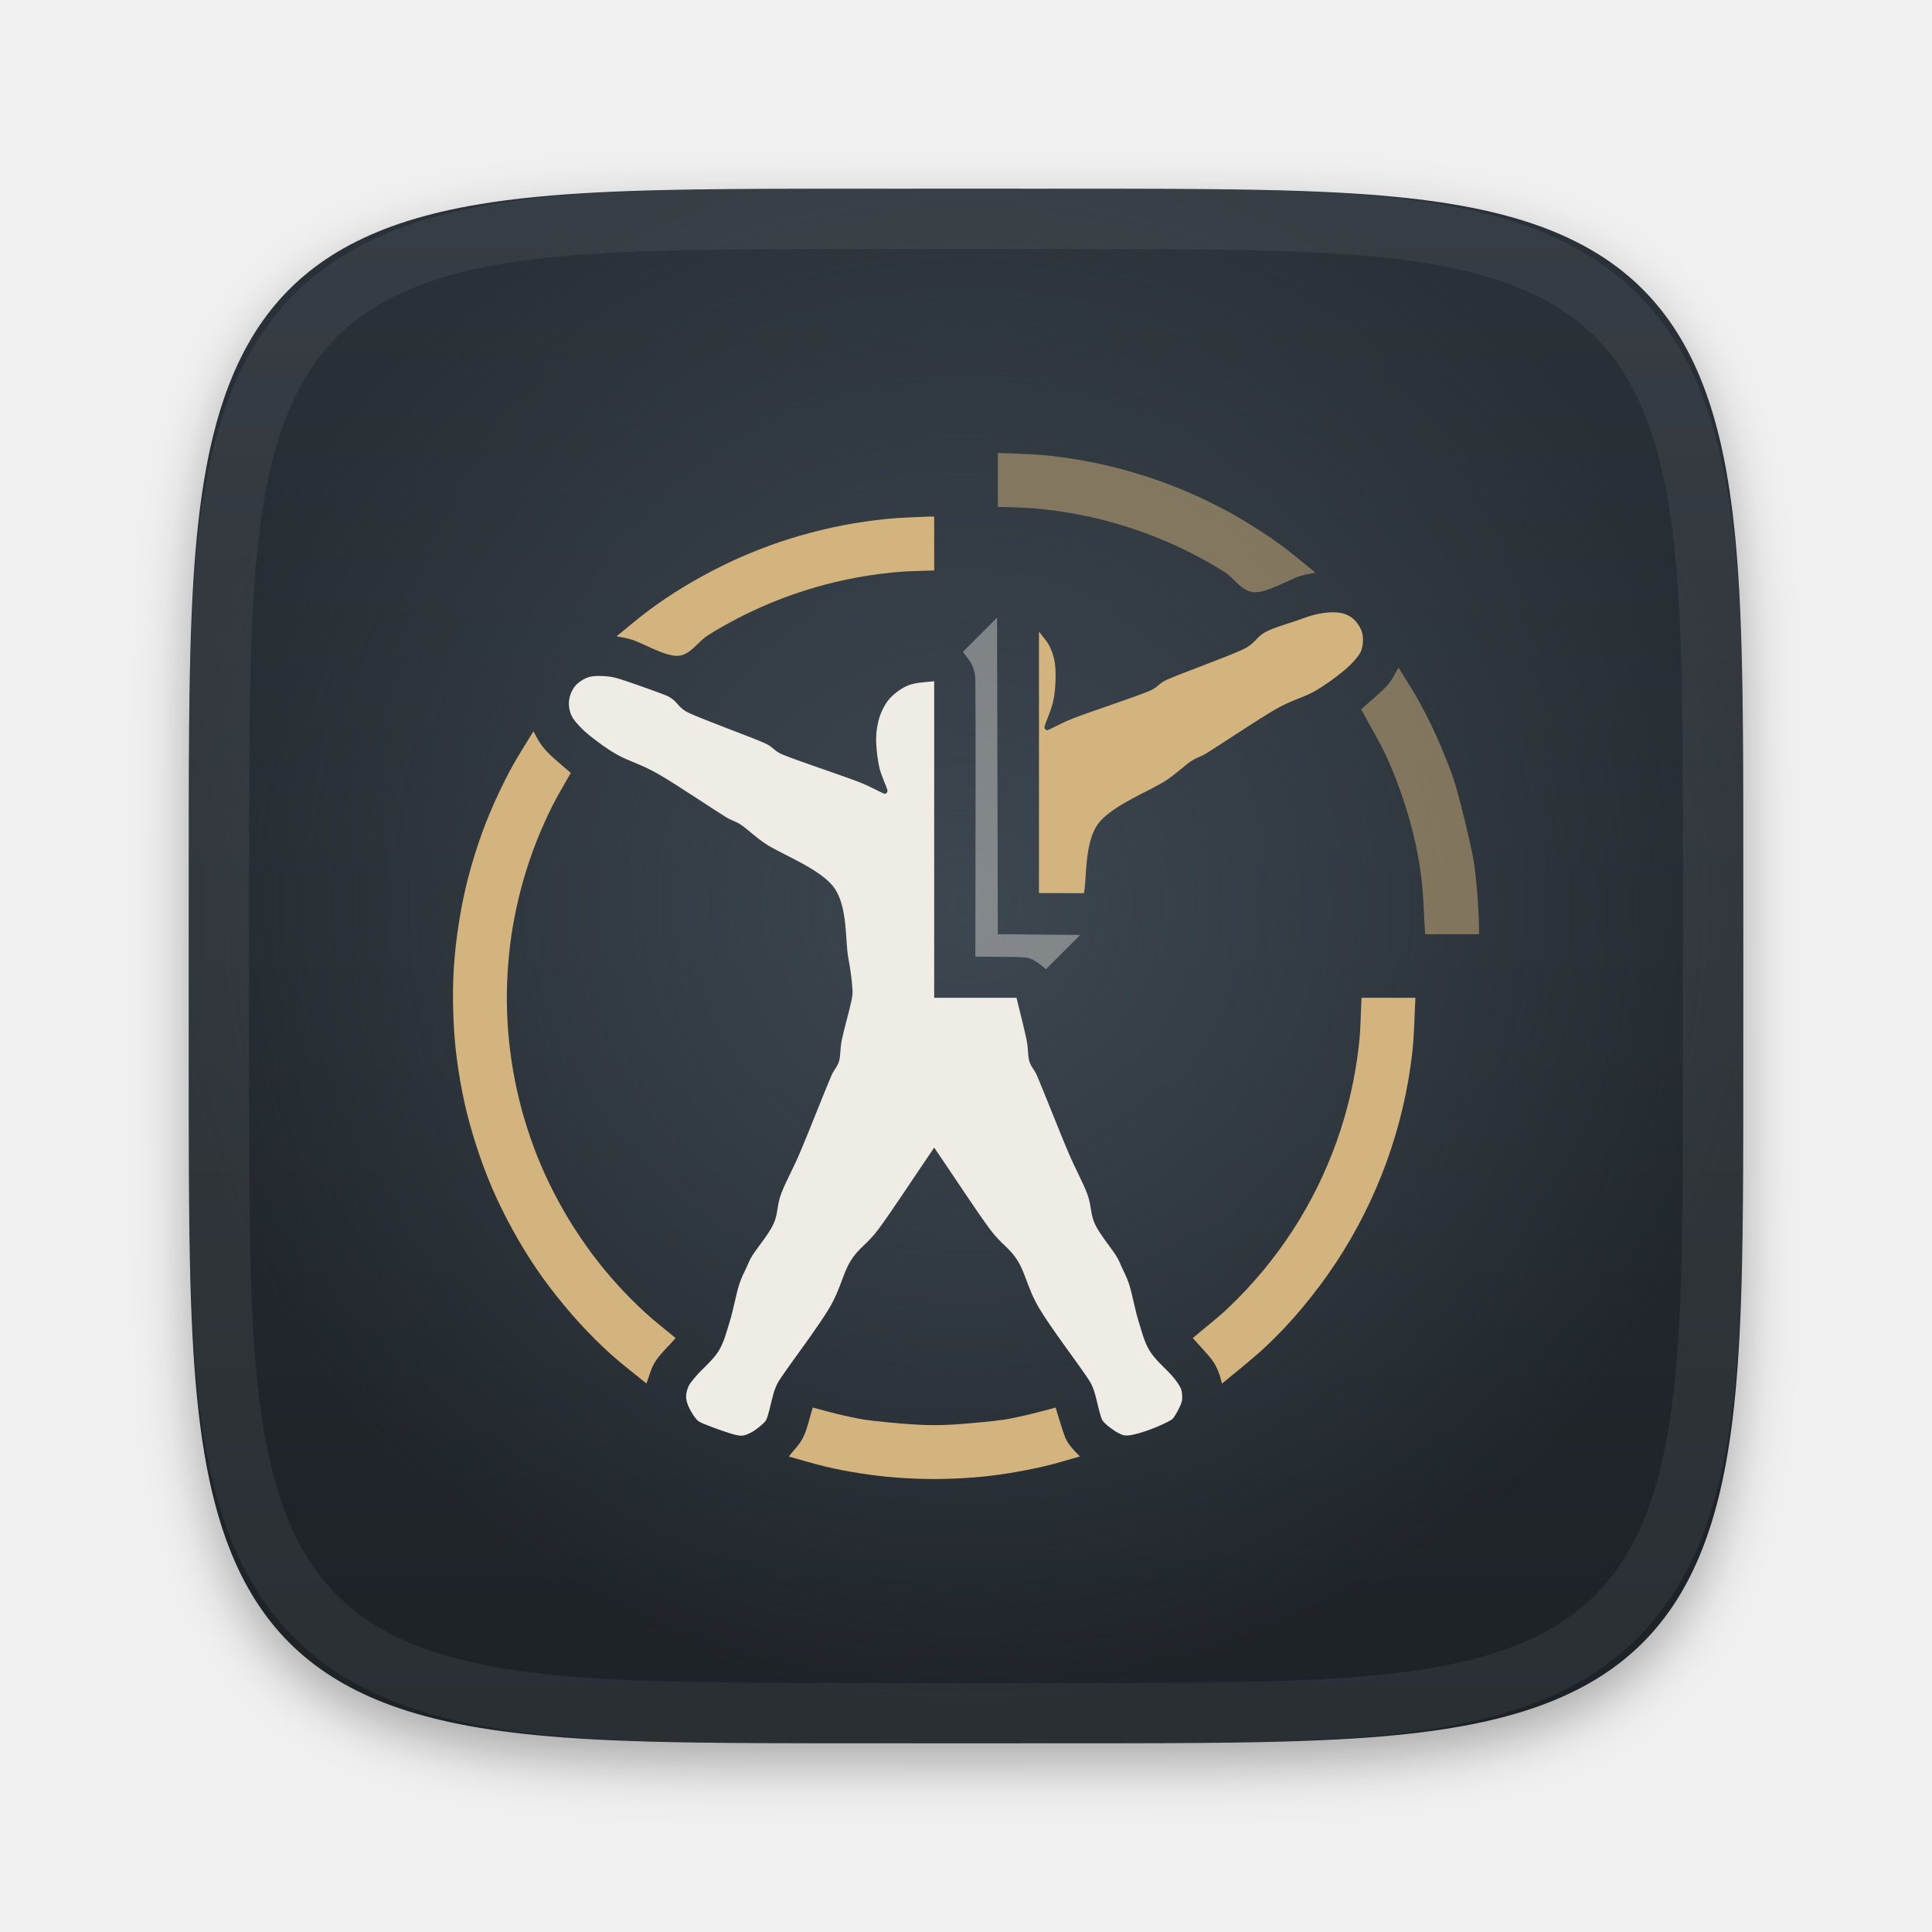
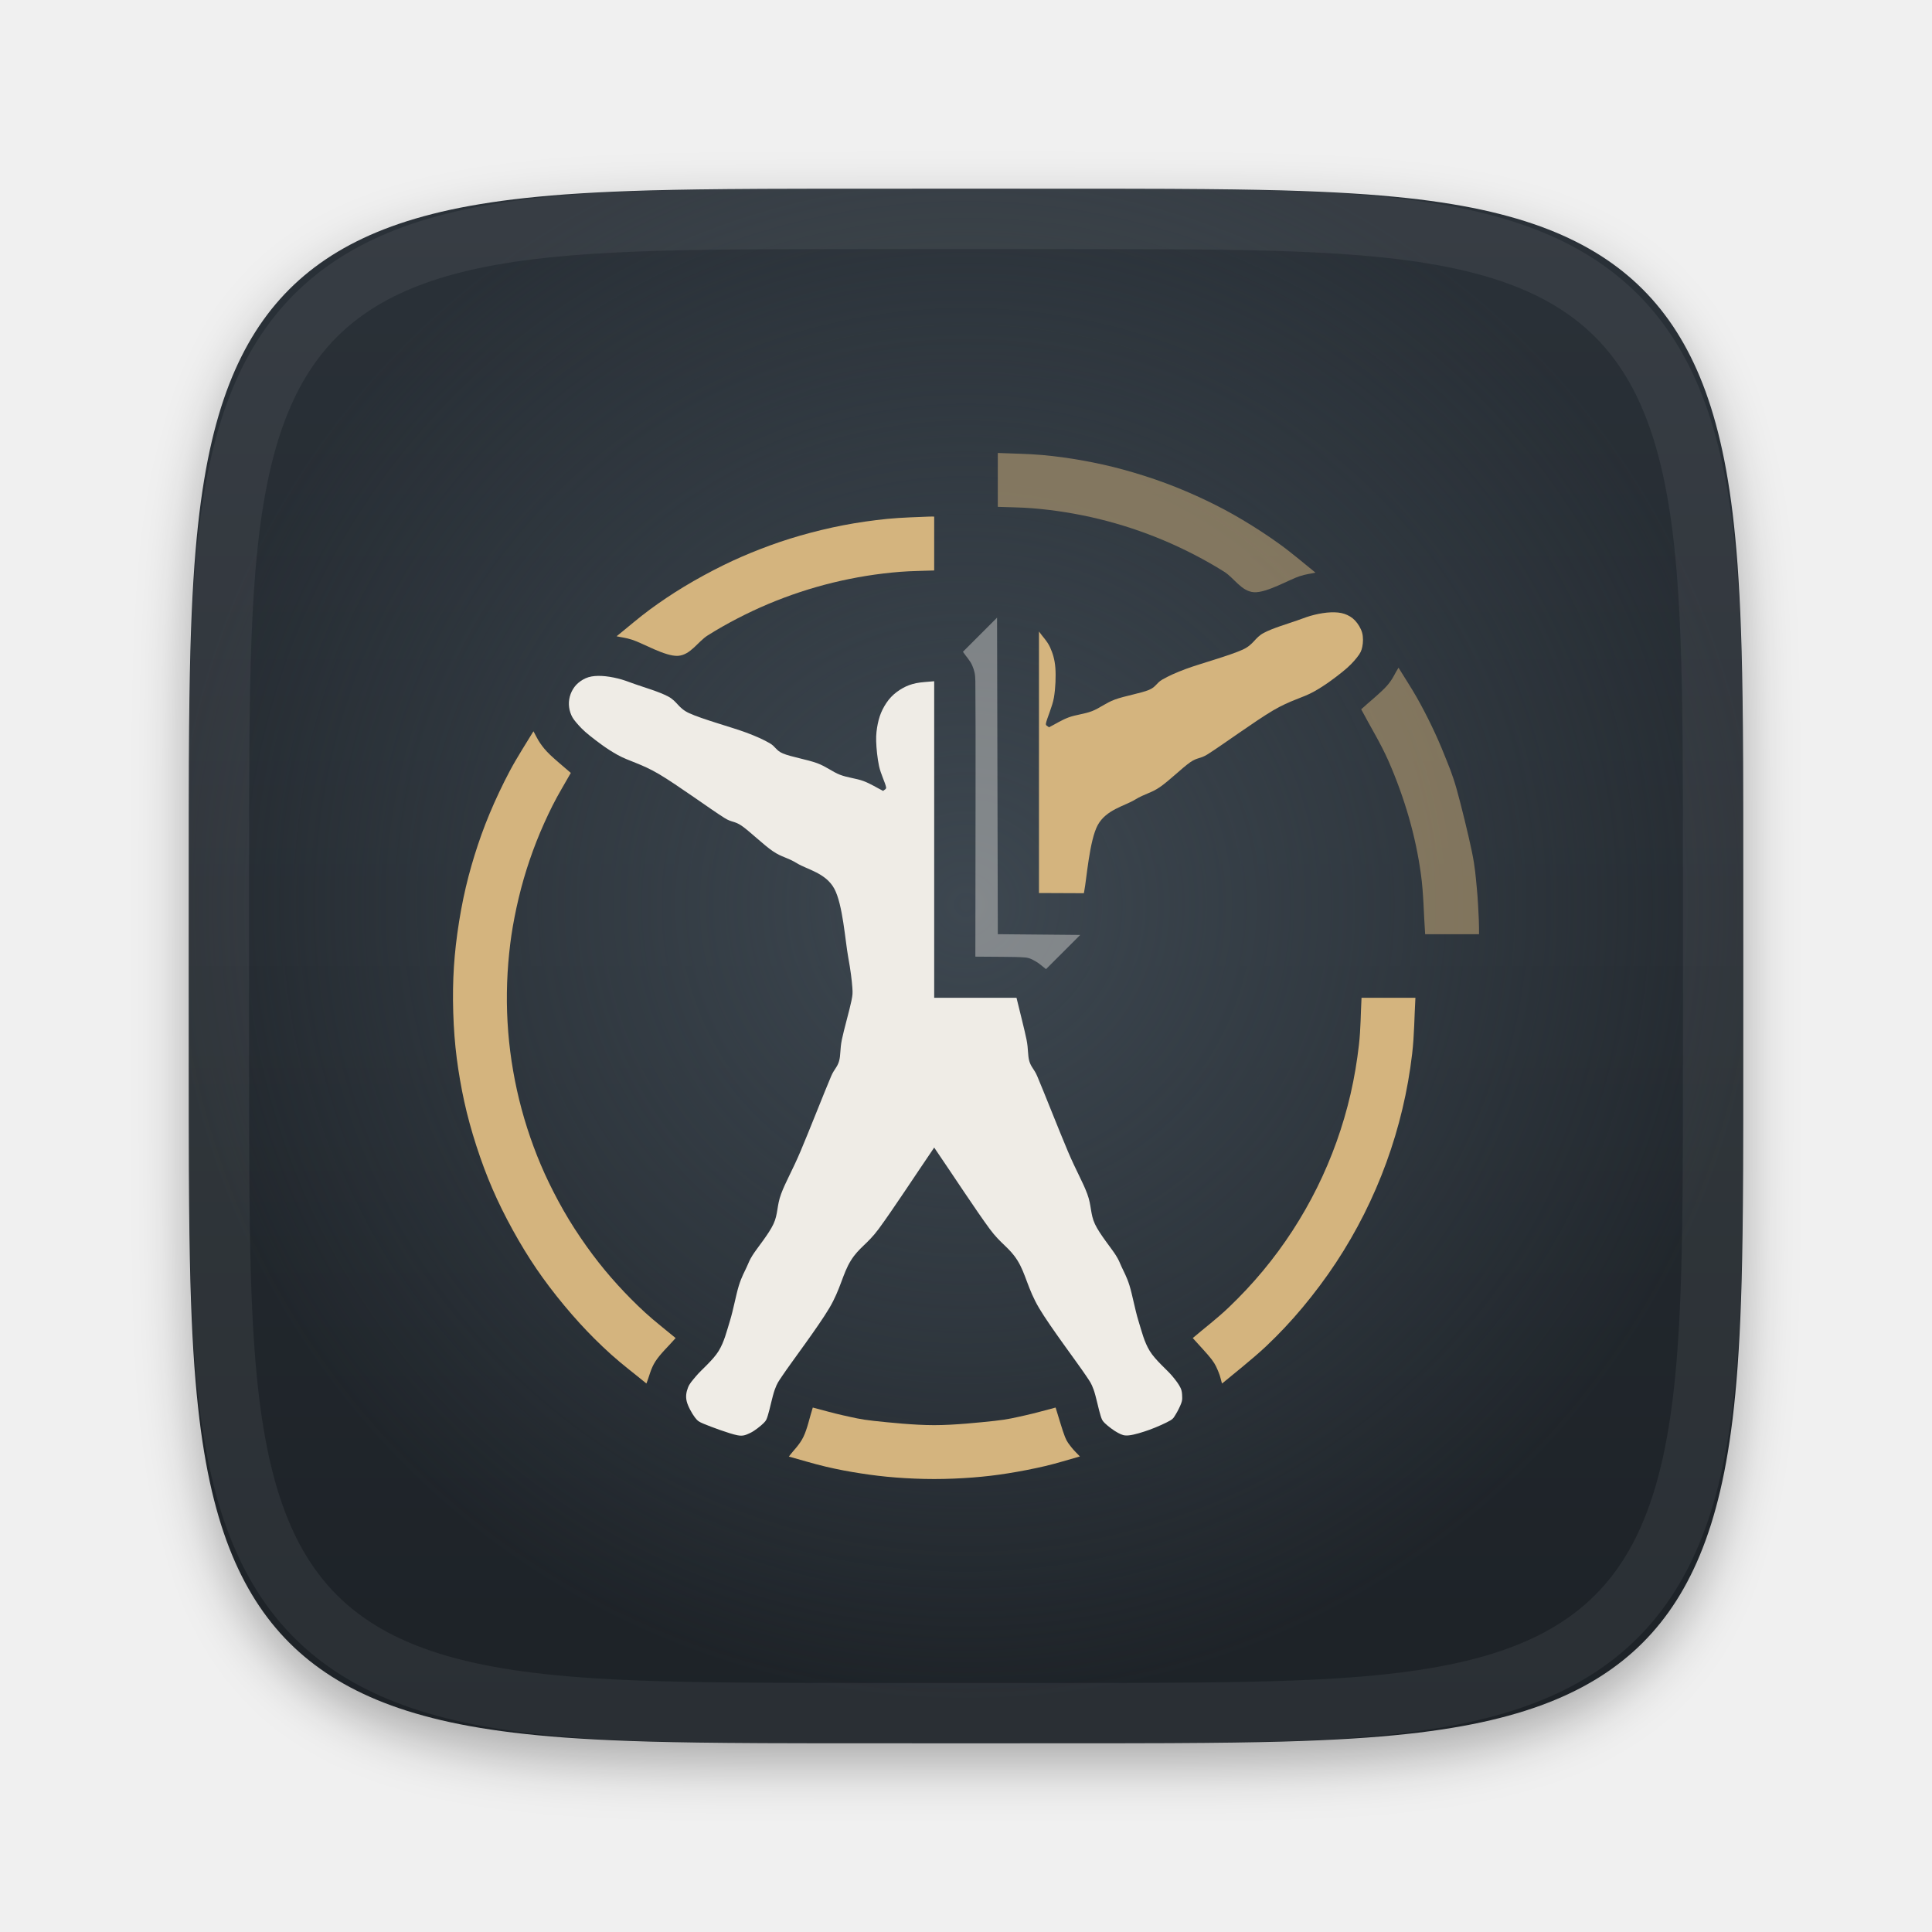
<svg xmlns="http://www.w3.org/2000/svg" viewBox="0 0 1024 1024" width="1024" height="1024">
  <defs>
    <linearGradient id="bg" x1="0" y1="0" x2="0" y2="1">
      <stop offset="0" stop-color="#2a3138" />
      <stop offset="1" stop-color="#1d2227" />
    </linearGradient>
    <radialGradient id="spot" cx=".5" cy=".46" r=".52">
      <stop offset="0" stop-color="#3d4750" />
      <stop offset=".55" stop-color="#3d4750" stop-opacity=".5" />
      <stop offset="1" stop-color="#3d4750" stop-opacity="0" />
    </radialGradient>
    <filter id="sh" x="-.2" y="-.2" width="1.4" height="1.4">
      <feGaussianBlur stdDeviation="14" />
    </filter>
  </defs>
  <path d="M924 512L923.97 593.59L923.9 619.65L923.77 638.6L923.6 654.01L923.37 667.24L923.1 678.95L922.77 689.52L922.39 699.21L921.96 708.17L921.48 716.53L920.96 724.39L920.37 731.81L919.74 738.85L919.06 745.54L918.33 751.94L917.54 758.06L916.7 763.93L915.81 769.57L914.87 775L913.88 780.24L912.83 785.29L911.73 790.18L910.57 794.91L909.36 799.49L908.1 803.93L906.79 808.23L905.41 812.41L903.99 816.47L902.5 820.41L900.96 824.24L899.37 827.96L897.71 831.58L896 835.1L894.23 838.53L892.4 841.86L890.51 845.11L888.56 848.27L886.55 851.34L884.48 854.33L882.34 857.24L880.14 860.08L877.87 862.83L875.54 865.52L873.14 868.13L870.67 870.67L868.13 873.14L865.52 875.54L862.83 877.87L860.08 880.14L857.24 882.34L854.33 884.48L851.34 886.55L848.27 888.56L845.11 890.51L841.86 892.4L838.53 894.23L835.1 896L831.58 897.71L827.96 899.37L824.24 900.96L820.41 902.5L816.47 903.99L812.41 905.41L808.23 906.79L803.93 908.1L799.49 909.36L794.91 910.57L790.18 911.73L785.29 912.83L780.24 913.88L775 914.87L769.57 915.81L763.93 916.7L758.06 917.54L751.94 918.33L745.54 919.06L738.85 919.74L731.81 920.37L724.39 920.96L716.53 921.48L708.17 921.96L699.21 922.39L689.52 922.77L678.95 923.1L667.24 923.37L654.01 923.6L638.6 923.77L619.65 923.9L593.59 923.97L512 924L430.41 923.97L404.35 923.9L385.4 923.77L369.99 923.6L356.76 923.37L345.05 923.1L334.48 922.77L324.79 922.39L315.83 921.96L307.47 921.48L299.61 920.96L292.19 920.37L285.15 919.74L278.46 919.06L272.06 918.33L265.94 917.54L260.07 916.7L254.43 915.81L249 914.87L243.76 913.88L238.71 912.83L233.82 911.73L229.09 910.57L224.51 909.36L220.07 908.1L215.77 906.79L211.59 905.41L207.53 903.99L203.59 902.5L199.76 900.96L196.04 899.37L192.42 897.71L188.9 896L185.47 894.23L182.14 892.4L178.89 890.51L175.73 888.56L172.66 886.55L169.67 884.48L166.76 882.34L163.92 880.14L161.17 877.87L158.48 875.54L155.87 873.14L153.33 870.67L150.86 868.13L148.46 865.52L146.13 862.83L143.86 860.08L141.66 857.24L139.52 854.33L137.45 851.34L135.44 848.27L133.49 845.11L131.6 841.86L129.77 838.53L128 835.1L126.29 831.58L124.63 827.96L123.04 824.24L121.5 820.41L120.01 816.47L118.59 812.41L117.21 808.23L115.9 803.93L114.64 799.49L113.43 794.91L112.27 790.18L111.17 785.29L110.12 780.24L109.13 775L108.19 769.57L107.3 763.93L106.46 758.06L105.67 751.94L104.94 745.54L104.26 738.85L103.63 731.81L103.04 724.39L102.52 716.53L102.04 708.17L101.61 699.21L101.23 689.52L100.9 678.95L100.63 667.24L100.4 654.01L100.23 638.6L100.1 619.65L100.03 593.59L100 512L100.03 430.41L100.1 404.35L100.23 385.4L100.4 369.99L100.63 356.76L100.9 345.05L101.23 334.48L101.61 324.79L102.04 315.83L102.52 307.47L103.04 299.61L103.63 292.19L104.26 285.15L104.94 278.46L105.67 272.06L106.46 265.94L107.3 260.07L108.19 254.43L109.13 249L110.12 243.76L111.17 238.71L112.27 233.82L113.43 229.09L114.64 224.51L115.9 220.07L117.21 215.77L118.59 211.59L120.01 207.53L121.5 203.59L123.04 199.76L124.63 196.04L126.29 192.42L128 188.9L129.77 185.47L131.6 182.14L133.49 178.89L135.44 175.73L137.45 172.66L139.52 169.67L141.66 166.76L143.86 163.92L146.13 161.17L148.46 158.48L150.86 155.87L153.33 153.33L155.87 150.86L158.48 148.46L161.17 146.13L163.92 143.86L166.76 141.66L169.67 139.52L172.66 137.45L175.73 135.44L178.89 133.49L182.14 131.6L185.47 129.77L188.9 128L192.42 126.29L196.04 124.63L199.76 123.04L203.59 121.5L207.53 120.01L211.59 118.59L215.77 117.21L220.07 115.9L224.51 114.64L229.09 113.43L233.82 112.27L238.71 111.17L243.76 110.12L249 109.13L254.43 108.19L260.07 107.3L265.94 106.46L272.06 105.67L278.46 104.94L285.15 104.26L292.19 103.63L299.61 103.04L307.47 102.52L315.83 102.04L324.79 101.61L334.48 101.23L345.05 100.9L356.76 100.63L369.99 100.4L385.4 100.23L404.35 100.1L430.41 100.03L512 100L593.59 100.03L619.65 100.1L638.6 100.23L654.01 100.4L667.24 100.63L678.95 100.9L689.52 101.23L699.21 101.61L708.17 102.04L716.53 102.52L724.39 103.04L731.81 103.63L738.85 104.26L745.54 104.94L751.94 105.67L758.06 106.46L763.93 107.3L769.57 108.19L775 109.13L780.24 110.12L785.29 111.17L790.18 112.27L794.91 113.43L799.49 114.64L803.93 115.9L808.23 117.21L812.41 118.59L816.47 120.01L820.41 121.5L824.24 123.04L827.96 124.63L831.58 126.29L835.1 128L838.53 129.77L841.86 131.6L845.11 133.49L848.27 135.44L851.34 137.45L854.33 139.52L857.24 141.66L860.08 143.86L862.83 146.13L865.52 148.46L868.13 150.86L870.67 153.33L873.14 155.87L875.54 158.48L877.87 161.17L880.14 163.92L882.34 166.76L884.48 169.67L886.55 172.66L888.56 175.73L890.51 178.89L892.4 182.14L894.23 185.47L896 188.9L897.71 192.42L899.37 196.04L900.96 199.76L902.5 203.59L903.99 207.53L905.41 211.59L906.79 215.77L908.1 220.07L909.36 224.51L910.57 229.09L911.73 233.82L912.83 238.71L913.88 243.76L914.87 249L915.81 254.43L916.7 260.07L917.54 265.94L918.33 272.06L919.06 278.46L919.74 285.15L920.37 292.19L920.96 299.61L921.48 307.47L921.96 315.83L922.39 324.79L922.77 334.48L923.1 345.05L923.37 356.76L923.6 369.99L923.77 385.4L923.9 404.35L923.97 430.41Z" fill="#000" fill-opacity=".3" transform="translate(0 11)" filter="url(#sh)" />
  <path d="M924 512L923.97 593.59L923.9 619.65L923.77 638.6L923.6 654.01L923.37 667.24L923.1 678.95L922.77 689.52L922.39 699.21L921.96 708.17L921.48 716.53L920.96 724.39L920.37 731.81L919.74 738.85L919.06 745.54L918.33 751.94L917.54 758.06L916.7 763.93L915.81 769.57L914.87 775L913.88 780.24L912.83 785.29L911.73 790.18L910.57 794.91L909.36 799.49L908.1 803.93L906.79 808.23L905.41 812.41L903.99 816.47L902.5 820.41L900.96 824.24L899.37 827.96L897.71 831.58L896 835.1L894.23 838.53L892.4 841.86L890.51 845.11L888.56 848.27L886.55 851.34L884.48 854.33L882.34 857.24L880.14 860.08L877.87 862.83L875.54 865.52L873.14 868.13L870.67 870.67L868.13 873.14L865.52 875.54L862.83 877.87L860.08 880.14L857.24 882.34L854.33 884.48L851.34 886.55L848.27 888.56L845.11 890.51L841.86 892.4L838.53 894.23L835.1 896L831.58 897.71L827.96 899.37L824.24 900.96L820.41 902.5L816.47 903.99L812.41 905.41L808.23 906.79L803.93 908.1L799.49 909.36L794.91 910.57L790.18 911.73L785.29 912.83L780.24 913.88L775 914.87L769.57 915.81L763.93 916.7L758.06 917.54L751.94 918.33L745.54 919.06L738.85 919.74L731.81 920.37L724.39 920.96L716.53 921.48L708.17 921.96L699.21 922.39L689.52 922.77L678.95 923.1L667.24 923.37L654.01 923.6L638.6 923.77L619.65 923.9L593.59 923.97L512 924L430.41 923.97L404.35 923.9L385.4 923.77L369.99 923.6L356.76 923.37L345.05 923.1L334.48 922.77L324.79 922.39L315.83 921.96L307.47 921.48L299.61 920.96L292.19 920.37L285.15 919.74L278.46 919.06L272.06 918.33L265.94 917.54L260.07 916.7L254.43 915.81L249 914.87L243.76 913.88L238.71 912.83L233.82 911.73L229.09 910.57L224.51 909.36L220.07 908.1L215.77 906.79L211.59 905.41L207.53 903.99L203.59 902.5L199.76 900.96L196.04 899.37L192.42 897.71L188.9 896L185.47 894.23L182.14 892.4L178.89 890.51L175.73 888.56L172.66 886.55L169.67 884.48L166.76 882.34L163.92 880.14L161.17 877.87L158.48 875.54L155.87 873.14L153.33 870.67L150.86 868.13L148.46 865.52L146.13 862.83L143.86 860.08L141.66 857.24L139.52 854.33L137.45 851.34L135.44 848.27L133.49 845.11L131.6 841.86L129.77 838.53L128 835.1L126.29 831.58L124.63 827.96L123.04 824.24L121.5 820.41L120.01 816.47L118.59 812.41L117.21 808.23L115.9 803.93L114.64 799.49L113.43 794.91L112.27 790.18L111.17 785.29L110.12 780.24L109.13 775L108.19 769.57L107.3 763.93L106.46 758.06L105.67 751.94L104.94 745.54L104.26 738.85L103.63 731.81L103.04 724.39L102.52 716.53L102.04 708.17L101.61 699.21L101.23 689.52L100.9 678.95L100.63 667.24L100.4 654.01L100.23 638.6L100.1 619.65L100.03 593.59L100 512L100.03 430.41L100.1 404.35L100.23 385.4L100.4 369.99L100.63 356.76L100.9 345.05L101.23 334.48L101.61 324.79L102.04 315.83L102.52 307.47L103.04 299.61L103.63 292.19L104.26 285.15L104.94 278.46L105.67 272.06L106.46 265.94L107.3 260.07L108.19 254.43L109.13 249L110.12 243.76L111.17 238.71L112.27 233.82L113.43 229.09L114.64 224.51L115.9 220.07L117.21 215.77L118.59 211.59L120.01 207.53L121.5 203.59L123.04 199.76L124.63 196.04L126.29 192.42L128 188.9L129.77 185.47L131.6 182.14L133.49 178.89L135.44 175.73L137.45 172.66L139.52 169.67L141.66 166.76L143.86 163.92L146.13 161.17L148.46 158.48L150.86 155.87L153.33 153.33L155.87 150.86L158.48 148.46L161.17 146.13L163.92 143.86L166.76 141.66L169.67 139.52L172.66 137.45L175.73 135.44L178.89 133.49L182.14 131.6L185.47 129.77L188.9 128L192.42 126.29L196.04 124.63L199.76 123.04L203.59 121.5L207.53 120.01L211.59 118.59L215.77 117.21L220.07 115.9L224.51 114.64L229.09 113.43L233.82 112.27L238.71 111.17L243.76 110.12L249 109.13L254.43 108.19L260.07 107.3L265.94 106.46L272.06 105.67L278.46 104.94L285.15 104.26L292.19 103.63L299.61 103.04L307.47 102.52L315.83 102.04L324.79 101.61L334.48 101.23L345.05 100.9L356.76 100.63L369.99 100.4L385.4 100.23L404.35 100.1L430.41 100.03L512 100L593.59 100.03L619.65 100.1L638.6 100.23L654.01 100.4L667.24 100.63L678.95 100.9L689.52 101.23L699.21 101.61L708.17 102.04L716.53 102.52L724.39 103.04L731.81 103.63L738.85 104.26L745.54 104.94L751.94 105.67L758.06 106.46L763.93 107.3L769.57 108.19L775 109.13L780.24 110.12L785.29 111.17L790.18 112.27L794.91 113.43L799.49 114.64L803.93 115.9L808.23 117.21L812.41 118.59L816.47 120.01L820.41 121.5L824.24 123.04L827.96 124.63L831.58 126.29L835.1 128L838.53 129.77L841.86 131.6L845.11 133.49L848.27 135.44L851.34 137.45L854.33 139.52L857.24 141.66L860.08 143.86L862.83 146.13L865.52 148.46L868.13 150.86L870.67 153.33L873.14 155.87L875.54 158.48L877.87 161.17L880.14 163.92L882.34 166.76L884.48 169.67L886.55 172.66L888.56 175.73L890.51 178.89L892.4 182.14L894.23 185.47L896 188.9L897.71 192.42L899.37 196.04L900.96 199.76L902.5 203.59L903.99 207.53L905.41 211.59L906.79 215.77L908.1 220.07L909.36 224.51L910.57 229.09L911.73 233.82L912.83 238.71L913.88 243.76L914.87 249L915.81 254.43L916.7 260.07L917.54 265.94L918.33 272.06L919.06 278.46L919.74 285.15L920.37 292.19L920.96 299.61L921.48 307.47L921.96 315.83L922.39 324.79L922.77 334.48L923.1 345.05L923.37 356.76L923.6 369.99L923.77 385.4L923.9 404.35L923.97 430.41Z" fill="url(#bg)" />
  <path d="M924 512L923.97 593.59L923.9 619.65L923.77 638.6L923.6 654.01L923.37 667.24L923.1 678.95L922.77 689.52L922.39 699.21L921.96 708.17L921.48 716.53L920.96 724.39L920.37 731.81L919.74 738.85L919.06 745.54L918.33 751.94L917.54 758.06L916.7 763.93L915.81 769.57L914.87 775L913.88 780.24L912.83 785.29L911.73 790.18L910.57 794.91L909.36 799.49L908.1 803.93L906.79 808.23L905.41 812.41L903.99 816.47L902.5 820.41L900.96 824.24L899.37 827.96L897.71 831.58L896 835.1L894.23 838.53L892.4 841.86L890.51 845.11L888.56 848.27L886.55 851.34L884.48 854.33L882.34 857.24L880.14 860.08L877.87 862.83L875.54 865.52L873.14 868.13L870.67 870.67L868.13 873.14L865.52 875.54L862.83 877.87L860.08 880.14L857.24 882.34L854.33 884.48L851.34 886.55L848.27 888.56L845.11 890.51L841.86 892.4L838.53 894.23L835.1 896L831.58 897.71L827.96 899.37L824.24 900.96L820.41 902.5L816.47 903.99L812.41 905.41L808.23 906.79L803.93 908.1L799.49 909.36L794.91 910.57L790.18 911.73L785.29 912.83L780.24 913.88L775 914.87L769.57 915.81L763.93 916.7L758.06 917.54L751.94 918.33L745.54 919.06L738.85 919.74L731.81 920.37L724.39 920.96L716.53 921.48L708.17 921.96L699.21 922.39L689.52 922.77L678.95 923.1L667.24 923.37L654.01 923.6L638.6 923.77L619.65 923.9L593.59 923.97L512 924L430.41 923.97L404.35 923.9L385.4 923.77L369.99 923.6L356.76 923.37L345.05 923.1L334.48 922.77L324.79 922.39L315.83 921.96L307.47 921.48L299.61 920.96L292.19 920.37L285.15 919.74L278.46 919.06L272.06 918.33L265.94 917.54L260.07 916.7L254.43 915.81L249 914.87L243.76 913.88L238.71 912.83L233.82 911.73L229.09 910.57L224.51 909.36L220.07 908.1L215.77 906.79L211.59 905.41L207.53 903.99L203.59 902.5L199.76 900.96L196.04 899.37L192.42 897.71L188.9 896L185.47 894.23L182.14 892.4L178.89 890.51L175.73 888.56L172.66 886.55L169.67 884.48L166.76 882.34L163.92 880.14L161.17 877.87L158.48 875.54L155.87 873.14L153.33 870.67L150.86 868.13L148.46 865.52L146.13 862.83L143.86 860.08L141.66 857.24L139.52 854.33L137.45 851.34L135.44 848.27L133.49 845.11L131.6 841.86L129.77 838.53L128 835.1L126.29 831.58L124.63 827.96L123.04 824.24L121.5 820.41L120.01 816.47L118.59 812.41L117.21 808.23L115.9 803.93L114.64 799.49L113.43 794.91L112.27 790.18L111.17 785.29L110.12 780.24L109.13 775L108.19 769.57L107.3 763.93L106.46 758.06L105.67 751.94L104.94 745.54L104.26 738.85L103.63 731.81L103.04 724.39L102.52 716.53L102.04 708.17L101.61 699.21L101.23 689.52L100.9 678.95L100.63 667.24L100.4 654.01L100.23 638.6L100.1 619.65L100.03 593.59L100 512L100.03 430.41L100.1 404.35L100.23 385.4L100.4 369.99L100.63 356.76L100.9 345.05L101.23 334.48L101.61 324.79L102.04 315.83L102.52 307.47L103.04 299.61L103.63 292.19L104.26 285.15L104.94 278.46L105.67 272.06L106.46 265.94L107.3 260.07L108.19 254.43L109.13 249L110.12 243.76L111.17 238.71L112.27 233.82L113.43 229.09L114.64 224.51L115.9 220.07L117.21 215.77L118.59 211.59L120.01 207.53L121.5 203.59L123.04 199.76L124.63 196.04L126.29 192.42L128 188.9L129.77 185.47L131.6 182.14L133.49 178.89L135.44 175.73L137.45 172.66L139.52 169.67L141.66 166.76L143.86 163.92L146.13 161.17L148.46 158.48L150.86 155.87L153.33 153.33L155.87 150.86L158.48 148.46L161.17 146.13L163.92 143.86L166.76 141.66L169.67 139.52L172.66 137.45L175.73 135.44L178.89 133.49L182.14 131.6L185.47 129.77L188.9 128L192.42 126.29L196.04 124.63L199.76 123.04L203.59 121.5L207.53 120.01L211.59 118.59L215.77 117.21L220.07 115.9L224.51 114.64L229.09 113.43L233.82 112.27L238.71 111.17L243.76 110.12L249 109.13L254.43 108.19L260.07 107.3L265.94 106.46L272.06 105.67L278.46 104.94L285.15 104.26L292.19 103.63L299.61 103.04L307.47 102.52L315.83 102.04L324.79 101.61L334.48 101.23L345.05 100.9L356.76 100.63L369.99 100.4L385.4 100.23L404.35 100.1L430.41 100.03L512 100L593.59 100.03L619.65 100.1L638.6 100.23L654.01 100.4L667.24 100.63L678.95 100.9L689.52 101.23L699.21 101.61L708.17 102.04L716.53 102.52L724.39 103.04L731.81 103.63L738.85 104.26L745.54 104.94L751.94 105.67L758.06 106.46L763.93 107.3L769.57 108.19L775 109.13L780.24 110.12L785.29 111.17L790.18 112.27L794.91 113.43L799.49 114.64L803.93 115.9L808.23 117.21L812.41 118.59L816.47 120.01L820.41 121.5L824.24 123.04L827.96 124.63L831.58 126.29L835.1 128L838.53 129.77L841.86 131.6L845.11 133.49L848.27 135.44L851.34 137.45L854.33 139.52L857.24 141.66L860.08 143.86L862.83 146.13L865.52 148.46L868.13 150.86L870.67 153.33L873.14 155.87L875.54 158.48L877.87 161.17L880.14 163.92L882.34 166.76L884.48 169.67L886.55 172.66L888.56 175.73L890.51 178.89L892.4 182.14L894.23 185.47L896 188.9L897.71 192.42L899.37 196.04L900.96 199.76L902.5 203.59L903.99 207.53L905.41 211.59L906.79 215.77L908.1 220.07L909.36 224.51L910.57 229.09L911.73 233.82L912.83 238.71L913.88 243.76L914.87 249L915.81 254.43L916.7 260.07L917.54 265.94L918.33 272.06L919.06 278.46L919.74 285.15L920.37 292.19L920.96 299.61L921.48 307.47L921.96 315.83L922.39 324.79L922.77 334.48L923.1 345.05L923.37 356.76L923.6 369.99L923.77 385.4L923.9 404.35L923.97 430.41Z" fill="url(#spot)" />
-   <path fill="#d4b47e" d="M574.66 472.39C575.92 466.26 574.74 446.46 582 436.65C589.27 426.83 610.07 419.01 618.26 413.49C624.37 409.37 627.58 405.93 631.1 403.57C634.62 401.2 635.77 401.5 639.38 399.28C646.89 394.67 666.64 381.36 676.14 375.9C684.93 370.86 690.49 369.87 696.38 366.58C702.27 363.29 707.65 359.18 711.46 356.15C715.28 353.12 717.51 350.64 719.27 348.41C721.04 346.18 721.6 344.97 722.05 342.79C722.5 340.62 722.6 337.67 721.96 335.36C721.32 333.04 719.77 330.55 718.2 328.89C716.64 327.22 714.71 326.09 712.57 325.37C710.44 324.64 708.07 324.46 705.41 324.55C702.75 324.63 699.62 325.14 696.61 325.87C693.61 326.6 691.55 327.43 687.39 328.9C683.06 330.43 675.35 332.52 670.66 335.03C665.98 337.54 665.2 341.09 659.29 343.96C650.62 348.15 627.03 356.46 618.67 360.18C613.96 362.27 613.86 364.3 609.1 366.26C600.85 369.67 578.15 377.15 569.17 380.61C562.66 383.11 557.76 386.03 555.23 386.99C554.62 387.22 554.21 386.71 553.95 386.37C553.69 386.03 553.48 385.58 553.66 384.94C554.41 382.31 557.48 375.74 558.44 370.62C559.39 365.5 559.69 358.78 559.38 354.2C559.08 349.63 558.05 346.43 556.6 343.18C555.15 339.93 552.65 337.53 550.68 334.71L550.68 473.32L574.47 473.42C574.53 473.08 574.57 472.85 574.66 472.39Z" />
+   <path fill="#d4b47e" d="M574.66 472.39C575.89 466.35 577.39 445.31 581.87 437.22C586.35 429.13 596.07 427.19 601.54 423.86C607.01 420.53 609.78 420.55 614.68 417.23C619.58 413.91 626.72 406.84 630.93 403.95C634.64 401.4 636.13 402.25 639.94 399.87C647.23 395.31 665.27 382.14 674.68 376.59C684.03 371.07 690.25 369.99 696.38 366.58C702.51 363.17 707.65 359.18 711.46 356.15C715.28 353.12 717.51 350.64 719.27 348.41C721.04 346.18 721.6 344.97 722.05 342.79C722.5 340.62 722.6 337.67 721.96 335.36C721.32 333.04 719.77 330.55 718.2 328.89C716.64 327.22 714.71 326.09 712.57 325.37C710.44 324.64 708.07 324.46 705.41 324.55C702.75 324.63 699.59 325.15 696.61 325.87C693.63 326.59 691.61 327.39 687.52 328.85C683.04 330.45 674.58 332.9 669.79 335.47C664.99 338.04 664.57 341.58 658.74 344.28C651.89 347.45 635.8 351.85 628.7 354.49C622.83 356.68 619.41 358.28 616.13 360.14C612.85 362 612.78 364.06 609.02 365.64C604.81 367.42 595.94 368.9 590.9 370.78C585.86 372.66 582.87 375.35 578.78 376.92C574.69 378.5 570.16 378.82 566.36 380.25C562.56 381.68 559.44 383.74 555.98 385.49C555.44 384.85 554.17 384.69 554.35 383.55C554.79 380.92 557.77 374.61 558.61 369.68C559.44 364.75 559.7 358.4 559.36 353.96C559.02 349.53 558 346.29 556.56 343.08C555.11 339.87 552.64 337.5 550.68 334.71L550.68 473.32L574.47 473.42C574.53 473.08 574.57 472.85 574.66 472.39Z" />
  <path fill="#efece6" fill-opacity="0.4" d="M572.54 495.54L528.86 495.14L528.46 327.36L510.37 345.46C512.01 347.88 514.2 350.12 515.3 352.72C516.4 355.32 516.92 357.2 516.96 361.07C517.24 386.79 516.96 458.38 516.96 507.04C525.62 507.18 537.63 507.03 542.96 507.45C545.81 507.67 546.99 508.5 548.9 509.54C550.81 510.57 552.57 512.29 554.4 513.67L572.54 495.54Z" />
-   <path fill="#efece6" d="M349.08 410.36C358.64 415.85 377.32 428.51 384.62 433C388.23 435.22 389.38 434.92 392.9 437.28C396.42 439.65 399.63 443.09 405.74 447.21C413.94 452.73 434.75 460.4 442.05 470.42C449.36 480.44 447.95 498.52 449.57 507.33C450.88 514.52 451.46 519.41 451.75 523.26C451.99 526.52 451.92 527.23 451.28 530.44C450.35 535.07 447.29 545.72 446.2 551.06C445.15 556.18 445.65 559.24 444.71 562.46C443.77 565.68 442.14 566.63 440.54 570.37C437.13 578.33 428.7 599.85 424.28 610.25C419.88 620.6 416.41 626.35 414.02 632.77C411.63 639.19 412.47 643.34 409.94 648.77C407.41 654.2 401.19 661.59 398.84 665.36C397.22 667.96 397.04 668.72 395.84 671.39C394.63 674.06 393.08 676.68 391.61 681.39C390.12 686.16 388.69 694.21 386.91 699.99C385.12 705.76 383.88 711.16 380.9 716.04C377.92 720.92 371.74 726.01 369.03 729.25C366.8 731.93 365.47 733.29 364.62 735.52C363.77 737.75 363.34 740.03 363.95 742.65C364.55 745.26 366.76 749.21 368.27 751.21C369.78 753.21 370.54 753.62 372.99 754.65C376.74 756.23 386.68 759.9 390.79 760.71C393.88 761.32 395.29 760.57 397.62 759.5C399.95 758.42 403.2 755.79 404.76 754.25C406.23 752.79 406.31 752.23 406.96 750.26C407.94 747.31 409.36 740.04 410.65 736.53C411.93 733.01 412.54 732.34 414.66 729.17C419.47 721.98 433.47 703.54 439.52 693.37C445.56 683.2 446.59 675.16 450.95 668.15C455.32 661.14 459.69 659.52 465.73 651.34C473.09 641.35 485.34 622.6 495.14 608.23C504.95 622.6 517.19 641.35 524.55 651.34C530.58 659.51 534.94 661.12 539.31 668.12C543.68 675.13 544.72 683.19 550.77 693.37C556.82 703.54 570.81 721.98 575.62 729.17C577.74 732.34 578.35 733.01 579.64 736.53C580.92 740.04 582.34 747.31 583.32 750.26C583.97 752.23 584.05 752.79 585.52 754.25C587.07 755.78 590.46 758.38 592.6 759.46C594.75 760.55 595.71 761.04 598.39 760.77C601.17 760.49 605.65 759.1 609.3 757.79C612.95 756.47 618 754.21 620.3 752.86C621.95 751.9 622.15 751.24 623.11 749.73C624.07 748.22 625.47 745.42 626.05 743.82C626.62 742.24 626.63 741.55 626.57 740.17C626.51 738.78 626.55 737.34 625.66 735.52C624.78 733.7 623.49 731.93 621.25 729.25C618.54 726.01 612.36 720.92 609.39 716.04C606.41 711.16 605.16 705.76 603.38 699.99C601.59 694.21 600.16 686.16 598.67 681.39C597.2 676.68 595.65 674.06 594.44 671.39C593.24 668.72 593.06 667.96 591.44 665.36C589.09 661.59 582.87 654.2 580.34 648.77C577.81 643.34 578.64 639.17 576.26 632.77C573.88 626.36 570.43 620.66 566.05 610.35C561.63 599.95 553.15 578.35 549.74 570.37C548.15 566.63 546.52 565.68 545.57 562.46C544.63 559.24 545.12 556.19 544.09 551.06C542.95 545.46 540.54 536.26 538.77 528.86L495.14 528.86L495.14 361.07C491.6 361.49 487.41 361.66 484.53 362.33C481.65 362.99 480.03 363.74 477.86 365.06C475.7 366.38 473.28 368.29 471.53 370.26C469.79 372.23 468.48 374.5 467.4 376.89C466.32 379.29 465.55 381.79 465.05 384.64C464.55 387.48 464.23 390.23 464.41 393.96C464.59 397.7 465.15 402.94 466.14 407.05C467.13 411.17 469.68 416.49 470.34 418.66C470.53 419.29 470.31 419.74 470.05 420.08C469.79 420.43 469.38 420.93 468.77 420.71C466.24 419.75 461.34 416.83 454.83 414.33C445.85 410.87 423.15 403.38 414.9 399.98C410.14 398.01 410.04 395.99 405.33 393.9C396.97 390.18 372.83 381.53 364.71 377.67C360.34 375.6 358.84 372.34 356.65 370.73C354.53 369.17 354 368.95 351.54 368C346.85 366.2 333.66 361.5 328.53 359.9C325.1 358.84 323.42 358.61 320.77 358.41C318.12 358.21 315.03 358.13 312.65 358.72C310.27 359.32 308.08 360.67 306.48 361.96C304.87 363.26 303.83 364.84 303.01 366.52C302.19 368.2 301.66 370.19 301.54 372.06C301.43 373.92 301.7 375.96 302.31 377.73C302.92 379.5 303.5 380.69 305.18 382.67C306.91 384.71 308.98 387.06 312.65 389.96C316.33 392.86 321.17 396.66 327.24 400.06C333.31 403.46 339.56 404.9 349.08 410.36Z" />
+   <path fill="#efece6" d="M349.32 410.31C358.77 415.88 376.77 429.02 384.06 433.58C387.87 435.97 389.36 435.12 393.07 437.66C397.33 440.59 404.71 447.82 409.61 451.14C414.5 454.46 417.03 454.27 422.46 457.58C427.89 460.89 437.67 462.7 442.18 471C446.7 479.29 447.97 498.62 449.57 507.33C450.88 514.52 451.46 519.41 451.75 523.26C451.99 526.52 451.92 527.23 451.28 530.44C450.35 535.07 447.29 545.72 446.2 551.06C445.15 556.18 445.65 559.24 444.71 562.46C443.77 565.68 442.14 566.63 440.54 570.37C437.13 578.33 428.7 599.85 424.28 610.25C419.88 620.6 416.41 626.35 414.02 632.77C411.63 639.19 412.47 643.34 409.94 648.77C407.41 654.2 401.19 661.59 398.84 665.36C397.22 667.96 397.04 668.72 395.84 671.39C394.63 674.06 393.08 676.68 391.61 681.39C390.12 686.16 388.69 694.21 386.91 699.99C385.12 705.76 383.88 711.16 380.9 716.04C377.92 720.92 371.74 726.01 369.03 729.25C366.8 731.93 365.47 733.29 364.62 735.52C363.77 737.75 363.34 740.03 363.95 742.65C364.55 745.26 366.76 749.21 368.27 751.21C369.78 753.21 370.54 753.62 372.99 754.65C376.74 756.23 386.68 759.9 390.79 760.71C393.88 761.32 395.29 760.57 397.62 759.5C399.95 758.42 403.2 755.79 404.76 754.25C406.23 752.79 406.31 752.23 406.96 750.26C407.94 747.31 409.36 740.04 410.65 736.53C411.93 733.01 412.54 732.34 414.66 729.17C419.47 721.98 433.47 703.54 439.52 693.37C445.56 683.2 446.59 675.16 450.95 668.15C455.32 661.14 459.69 659.52 465.73 651.34C473.09 641.35 485.34 622.6 495.14 608.23C504.95 622.6 517.19 641.35 524.55 651.34C530.58 659.51 534.94 661.12 539.31 668.12C543.68 675.13 544.72 683.19 550.77 693.37C556.82 703.54 570.81 721.98 575.62 729.17C577.74 732.34 578.35 733.01 579.64 736.53C580.92 740.04 582.34 747.31 583.32 750.26C583.97 752.23 584.05 752.79 585.52 754.25C587.07 755.78 590.46 758.38 592.6 759.46C594.75 760.55 595.71 761.04 598.39 760.77C601.17 760.49 605.65 759.1 609.3 757.79C612.95 756.47 618 754.21 620.3 752.86C621.95 751.9 622.15 751.24 623.11 749.73C624.07 748.22 625.47 745.42 626.05 743.82C626.62 742.24 626.63 741.55 626.57 740.17C626.51 738.78 626.55 737.34 625.66 735.52C624.78 733.7 623.49 731.93 621.25 729.25C618.54 726.01 612.36 720.92 609.39 716.04C606.41 711.16 605.16 705.76 603.38 699.99C601.59 694.21 600.16 686.16 598.67 681.39C597.2 676.68 595.65 674.06 594.44 671.39C593.24 668.72 593.06 667.96 591.44 665.36C589.09 661.59 582.87 654.2 580.34 648.77C577.81 643.34 578.64 639.17 576.26 632.77C573.88 626.36 570.43 620.66 566.05 610.35C561.63 599.95 553.15 578.35 549.74 570.37C548.15 566.63 546.52 565.68 545.57 562.46C544.63 559.24 545.12 556.19 544.09 551.06C542.95 545.46 540.54 536.26 538.77 528.86L495.14 528.86L495.14 361.07C491.94 361.41 488.31 361.51 485.54 362.1C482.78 362.7 480.78 363.43 478.57 364.66C476.36 365.88 474.09 367.53 472.29 369.44C470.49 371.34 468.94 373.72 467.76 376.09C466.59 378.45 465.81 380.83 465.24 383.63C464.68 386.44 464.28 389.15 464.39 392.9C464.5 396.64 465.04 402.02 465.92 406.08C466.79 410.15 469.28 415.08 469.65 417.27C469.83 418.38 468.62 418.56 468.1 419.21C464.61 417.46 461.46 415.39 457.64 413.97C453.83 412.54 449.31 412.22 445.22 410.64C441.13 409.06 438.14 406.38 433.1 404.5C428.06 402.62 419.19 401.14 414.98 399.36C411.22 397.77 411.15 395.72 407.87 393.86C404.59 392 401.17 390.39 395.3 388.21C388.2 385.56 372.11 381.16 365.26 377.99C359.43 375.3 358.99 371.75 354.21 369.19C349.43 366.62 341.03 364.2 336.58 362.61C332.5 361.14 330.47 360.34 327.53 359.62C324.59 358.9 321.55 358.39 318.95 358.27C316.36 358.15 314.04 358.3 311.96 358.91C309.87 359.53 307.96 360.71 306.46 361.98C304.97 363.25 303.82 364.85 303 366.54C302.18 368.22 301.66 370.21 301.54 372.08C301.43 373.94 301.7 375.97 302.32 377.75C302.94 379.53 303.55 380.74 305.25 382.75C306.97 384.78 308.97 387.06 312.65 389.96C316.34 392.86 321.24 396.74 327.35 400.13C333.46 403.52 339.87 404.73 349.32 410.31Z" />
  <path fill="#d4b47e" fill-opacity="0.5" d="M783.8 487.32C783.6 483.15 783.3 476.1 782.69 470.14C782.09 464.18 781.88 459.9 780.16 451.54C778.38 442.86 774.42 426.63 772.01 418.11C769.68 409.9 767.89 406.01 765.68 400.43C763.48 394.86 761.24 389.84 758.76 384.68C756.27 379.51 753.7 374.55 750.78 369.42C747.86 364.29 744.42 359.07 741.24 353.89C739.15 357.13 738.29 359.92 734.99 363.6C731.69 367.27 725.97 371.83 721.46 375.94C726.28 385.08 731.71 393.78 735.93 403.35C740.15 412.93 743.92 423.4 746.78 433.39C749.64 443.38 751.68 452.99 753.11 463.28C754.54 473.57 754.61 484.52 755.36 495.14L783.92 495.14C783.88 492.53 783.97 490.87 783.8 487.32ZM696.64 303.03C693.49 300.52 684.61 293 678.27 288.43C671.94 283.85 665.13 279.43 658.64 275.57C652.15 271.7 646.14 268.49 639.32 265.24C632.51 261.99 625.05 258.78 617.73 256.06C610.4 253.34 602.66 250.9 595.38 248.91C588.09 246.91 581.18 245.4 574.01 244.11C566.83 242.82 559.83 241.83 552.3 241.16C544.78 240.49 536.67 240.44 528.86 240.08L528.86 268.64C534.87 268.88 540.91 268.88 546.91 269.36C552.9 269.84 558.9 270.56 564.84 271.52C570.78 272.47 576.7 273.67 582.54 275.09C588.39 276.52 594.2 278.19 599.91 280.07C605.62 281.96 611.28 284.08 616.82 286.42C622.36 288.75 627.83 291.32 633.17 294.09C638.51 296.86 643.61 299.74 648.86 303.04C654.11 306.34 658.03 313.5 664.69 313.89C671.36 314.29 683.44 307.12 688.86 305.39C692.56 304.21 694.42 304.15 697.2 303.53C697.01 303.36 696.91 303.24 696.64 303.03Z" />
  <path fill="#d4b47e" d="M492.01 273.82C487.84 274.02 477.66 274.26 470.14 275.03C462.63 275.79 454.59 276.92 446.92 278.4C439.24 279.88 431.36 281.81 424.1 283.89C416.84 285.97 410.15 288.26 403.35 290.89C396.54 293.51 390.05 296.31 383.27 299.64C376.49 302.98 369.14 306.99 362.67 310.89C356.21 314.8 350.44 318.67 344.46 323.06C338.48 327.45 332.69 332.52 326.8 337.24C329.58 337.87 331.44 337.93 335.14 339.11C340.56 340.84 352.64 348 359.31 347.61C365.97 347.22 369.89 340.06 375.14 336.76C380.39 333.46 385.49 330.58 390.83 327.81C396.17 325.04 401.64 322.47 407.18 320.13C412.72 317.8 418.38 315.68 424.09 313.79C429.8 311.9 435.61 310.24 441.46 308.81C447.3 307.39 453.22 306.19 459.16 305.23C465.1 304.28 471.1 303.56 477.09 303.08C483.09 302.6 489.13 302.6 495.14 302.36L495.14 273.8C494.1 273.8 493.43 273.75 492.01 273.82ZM282.2 388.46C280.11 391.96 273.98 401.49 270.2 408.62C266.41 415.76 262.61 423.8 259.5 431.25C256.38 438.7 253.84 445.86 251.52 453.32C249.21 460.79 247.26 468.13 245.61 476.03C243.96 483.94 242.55 492.72 241.63 500.75C240.72 508.77 240.25 516.09 240.12 524.16C240 532.24 240.27 541.13 240.89 549.18C241.51 557.23 242.5 564.77 243.84 572.46C245.17 580.16 246.78 587.59 248.91 595.38C251.04 603.17 253.78 611.63 256.61 619.19C259.45 626.75 262.36 633.49 265.92 640.73C269.49 647.98 273.78 655.77 277.99 662.66C282.21 669.55 286.34 675.61 291.21 682.05C296.08 688.49 301.77 695.34 307.21 701.3C312.65 707.27 317.95 712.52 323.85 717.85C329.75 723.18 336.36 728.14 342.61 733.28C344.2 729.37 344.81 725.55 347.4 721.54C349.98 717.52 354.53 713.31 358.1 709.2C352.73 704.71 347.14 700.45 342.01 695.75C336.88 691.04 331.98 686.11 327.32 680.97C322.66 675.83 318.33 670.64 314.05 664.9C309.76 659.15 305.43 652.82 301.58 646.49C297.74 640.17 294.11 633.41 290.99 626.95C287.86 620.5 285.25 614.28 282.83 607.78C280.42 601.27 278.29 594.63 276.48 587.93C274.67 581.23 273.16 574.42 271.98 567.58C270.79 560.74 269.91 553.82 269.36 546.91C268.81 539.99 268.57 533.02 268.66 526.08C268.74 519.14 269.19 511.95 269.87 505.28C270.55 498.6 271.44 492.62 272.73 486.03C274.01 479.45 275.67 472.44 277.6 465.77C279.54 459.11 281.78 452.51 284.32 446.05C286.86 439.59 289.79 433.09 292.83 427.02C295.86 420.96 299.3 415.45 302.54 409.66C298.89 406.47 294.28 402.7 291.58 400.09C288.96 397.55 287.84 396.08 286.37 394C284.9 391.92 283.97 389.74 282.76 387.61C282.58 387.89 282.44 388.06 282.2 388.46ZM418.11 772.01C424.65 773.8 431.39 775.89 437.73 777.37C444.07 778.86 449.99 779.97 456.17 780.92C462.35 781.88 468.32 782.61 474.82 783.11C481.31 783.61 488.37 783.92 495.14 783.92C501.92 783.92 508.97 783.61 515.47 783.11C521.96 782.61 527.68 781.94 534.11 780.92C540.55 779.91 547.7 778.51 554.08 777.02C560.45 775.52 566.27 773.64 572.37 771.95C570.88 770.34 569.22 768.84 567.9 767.12C566.59 765.4 565.57 764.35 564.47 761.6C563.07 758.09 561.15 751.22 559.49 746.03C554.13 747.4 548.83 748.98 543.41 750.16C538 751.34 534.54 752.3 527 753.11C518.96 753.97 505.76 755.36 495.14 755.36C484.52 755.36 471.33 753.97 463.28 753.11C455.75 752.3 452.29 751.34 446.87 750.16C441.46 748.98 436.15 747.4 430.79 746.03C429.13 751.22 427.92 757.27 425.81 761.6C423.7 765.93 420.68 768.54 418.11 772.01ZM648.34 732.79C652.23 729.51 664.02 720.21 671.02 713.59C678.01 706.97 684.13 700.46 690.31 693.08C696.48 685.69 702.64 677.52 708.08 669.26C713.53 661 718.52 652.37 722.97 643.54C727.41 634.7 731.37 625.55 734.76 616.26C738.15 606.97 741.02 597.41 743.3 587.79C745.59 578.17 747.32 568.35 748.47 558.53C749.62 548.7 749.63 538.75 750.2 528.86L721.64 528.86C721.18 537.18 721.23 545.33 720.26 553.82C719.29 562.32 717.81 571.28 715.83 579.84C713.85 588.4 711.36 596.9 708.4 605.16C705.44 613.43 701.98 621.58 698.08 629.45C694.18 637.32 689.79 645.01 685 652.38C680.21 659.74 674.96 666.87 669.34 673.62C663.73 680.38 657.52 686.97 651.32 692.9C645.13 698.83 638.56 703.76 632.19 709.2C635.54 712.99 639.96 717.55 642.24 720.57C644.34 723.34 644.97 725.18 645.87 727.3C646.78 729.42 647.07 731.29 647.67 733.28C647.89 733.12 648.05 733.03 648.34 732.79Z" />
  <path d="M908 512L907.98 590.42L907.9 615.47L907.78 633.68L907.61 648.5L907.4 661.22L907.13 672.47L906.82 682.63L906.45 691.94L906.04 700.55L905.58 708.59L905.07 716.14L904.52 723.27L903.91 730.04L903.25 736.47L902.55 742.62L901.79 748.5L900.99 754.14L900.13 759.56L899.22 764.79L898.27 769.82L897.26 774.68L896.2 779.38L895.09 783.92L893.93 788.33L892.72 792.59L891.45 796.73L890.14 800.74L888.76 804.64L887.34 808.43L885.86 812.11L884.32 815.69L882.73 819.17L881.09 822.56L879.39 825.85L877.63 829.05L875.81 832.17L873.94 835.21L872 838.16L870.01 841.04L867.96 843.83L865.84 846.56L863.66 849.21L861.42 851.79L859.11 854.3L856.74 856.74L854.3 859.11L851.79 861.42L849.21 863.66L846.56 865.84L843.83 867.96L841.04 870.01L838.16 872L835.21 873.94L832.17 875.81L829.05 877.63L825.85 879.39L822.56 881.09L819.17 882.73L815.69 884.32L812.11 885.86L808.43 887.34L804.64 888.76L800.74 890.14L796.73 891.45L792.59 892.72L788.33 893.93L783.92 895.09L779.38 896.2L774.68 897.26L769.82 898.27L764.79 899.22L759.56 900.13L754.14 900.99L748.5 901.79L742.62 902.55L736.47 903.25L730.04 903.91L723.27 904.52L716.14 905.07L708.59 905.58L700.55 906.04L691.94 906.45L682.63 906.82L672.47 907.13L661.22 907.4L648.5 907.61L633.68 907.78L615.47 907.9L590.42 907.98L512 908L433.58 907.98L408.53 907.9L390.32 907.78L375.5 907.61L362.78 907.4L351.53 907.13L341.37 906.82L332.06 906.45L323.45 906.04L315.41 905.58L307.86 905.07L300.73 904.52L293.96 903.91L287.53 903.25L281.38 902.55L275.5 901.79L269.86 900.99L264.44 900.13L259.21 899.22L254.18 898.27L249.32 897.26L244.62 896.2L240.08 895.09L235.67 893.93L231.41 892.72L227.27 891.45L223.26 890.14L219.36 888.76L215.57 887.34L211.89 885.86L208.31 884.32L204.83 882.73L201.44 881.09L198.15 879.39L194.95 877.63L191.83 875.81L188.79 873.94L185.84 872L182.96 870.01L180.17 867.96L177.44 865.84L174.79 863.66L172.21 861.42L169.7 859.11L167.26 856.74L164.89 854.3L162.58 851.79L160.34 849.21L158.16 846.56L156.04 843.83L153.99 841.04L152 838.16L150.06 835.21L148.19 832.17L146.37 829.05L144.61 825.85L142.91 822.56L141.27 819.17L139.68 815.69L138.14 812.11L136.66 808.43L135.24 804.64L133.86 800.74L132.55 796.73L131.28 792.59L130.07 788.33L128.91 783.92L127.8 779.38L126.74 774.68L125.73 769.82L124.78 764.79L123.87 759.56L123.01 754.14L122.21 748.5L121.45 742.62L120.75 736.47L120.09 730.04L119.48 723.27L118.93 716.14L118.42 708.59L117.96 700.55L117.55 691.94L117.18 682.63L116.87 672.47L116.6 661.22L116.39 648.5L116.22 633.68L116.1 615.47L116.02 590.42L116 512L116.02 433.58L116.1 408.53L116.22 390.32L116.39 375.5L116.6 362.78L116.87 351.53L117.18 341.37L117.55 332.06L117.96 323.45L118.42 315.41L118.93 307.86L119.48 300.73L120.09 293.96L120.75 287.53L121.45 281.38L122.21 275.5L123.01 269.86L123.87 264.44L124.78 259.21L125.73 254.18L126.74 249.32L127.8 244.62L128.91 240.08L130.07 235.67L131.28 231.41L132.55 227.27L133.86 223.26L135.24 219.36L136.66 215.57L138.14 211.89L139.68 208.31L141.27 204.83L142.91 201.44L144.61 198.15L146.37 194.95L148.19 191.83L150.06 188.79L152 185.84L153.99 182.96L156.04 180.17L158.16 177.44L160.34 174.79L162.58 172.21L164.89 169.7L167.26 167.26L169.7 164.89L172.21 162.58L174.79 160.34L177.44 158.16L180.17 156.04L182.96 153.99L185.84 152L188.79 150.06L191.83 148.19L194.95 146.37L198.15 144.61L201.44 142.91L204.83 141.27L208.31 139.68L211.89 138.14L215.57 136.66L219.36 135.24L223.26 133.86L227.27 132.55L231.41 131.28L235.67 130.07L240.08 128.91L244.62 127.8L249.32 126.74L254.18 125.73L259.21 124.78L264.44 123.87L269.86 123.01L275.5 122.21L281.38 121.45L287.53 120.75L293.96 120.09L300.73 119.48L307.86 118.93L315.41 118.42L323.45 117.96L332.06 117.55L341.37 117.18L351.53 116.87L362.78 116.6L375.5 116.39L390.32 116.22L408.53 116.1L433.58 116.02L512 116L590.42 116.02L615.47 116.1L633.68 116.22L648.5 116.39L661.22 116.6L672.47 116.87L682.63 117.18L691.94 117.55L700.55 117.96L708.59 118.42L716.14 118.93L723.27 119.48L730.04 120.09L736.47 120.75L742.62 121.45L748.5 122.21L754.14 123.01L759.56 123.87L764.79 124.78L769.82 125.73L774.68 126.74L779.38 127.8L783.92 128.91L788.33 130.07L792.59 131.28L796.73 132.55L800.74 133.86L804.64 135.24L808.43 136.66L812.11 138.14L815.69 139.68L819.17 141.27L822.56 142.91L825.85 144.61L829.05 146.37L832.17 148.19L835.21 150.06L838.16 152L841.04 153.99L843.83 156.04L846.56 158.16L849.21 160.34L851.79 162.58L854.3 164.89L856.74 167.26L859.11 169.7L861.42 172.21L863.66 174.79L865.84 177.44L867.96 180.17L870.01 182.96L872 185.84L873.94 188.79L875.81 191.83L877.63 194.95L879.39 198.15L881.09 201.44L882.73 204.83L884.32 208.31L885.86 211.89L887.34 215.57L888.76 219.36L890.14 223.26L891.45 227.27L892.72 231.41L893.93 235.67L895.09 240.08L896.2 244.62L897.26 249.32L898.27 254.18L899.22 259.21L900.13 264.44L900.99 269.86L901.79 275.5L902.55 281.38L903.25 287.53L903.91 293.96L904.52 300.73L905.07 307.86L905.58 315.41L906.04 323.45L906.45 332.06L906.82 341.37L907.13 351.53L907.4 362.78L907.61 375.5L907.78 390.32L907.9 408.53L907.98 433.58Z" fill="none" stroke="#fff" stroke-opacity=".06" stroke-width="32" />
</svg>
